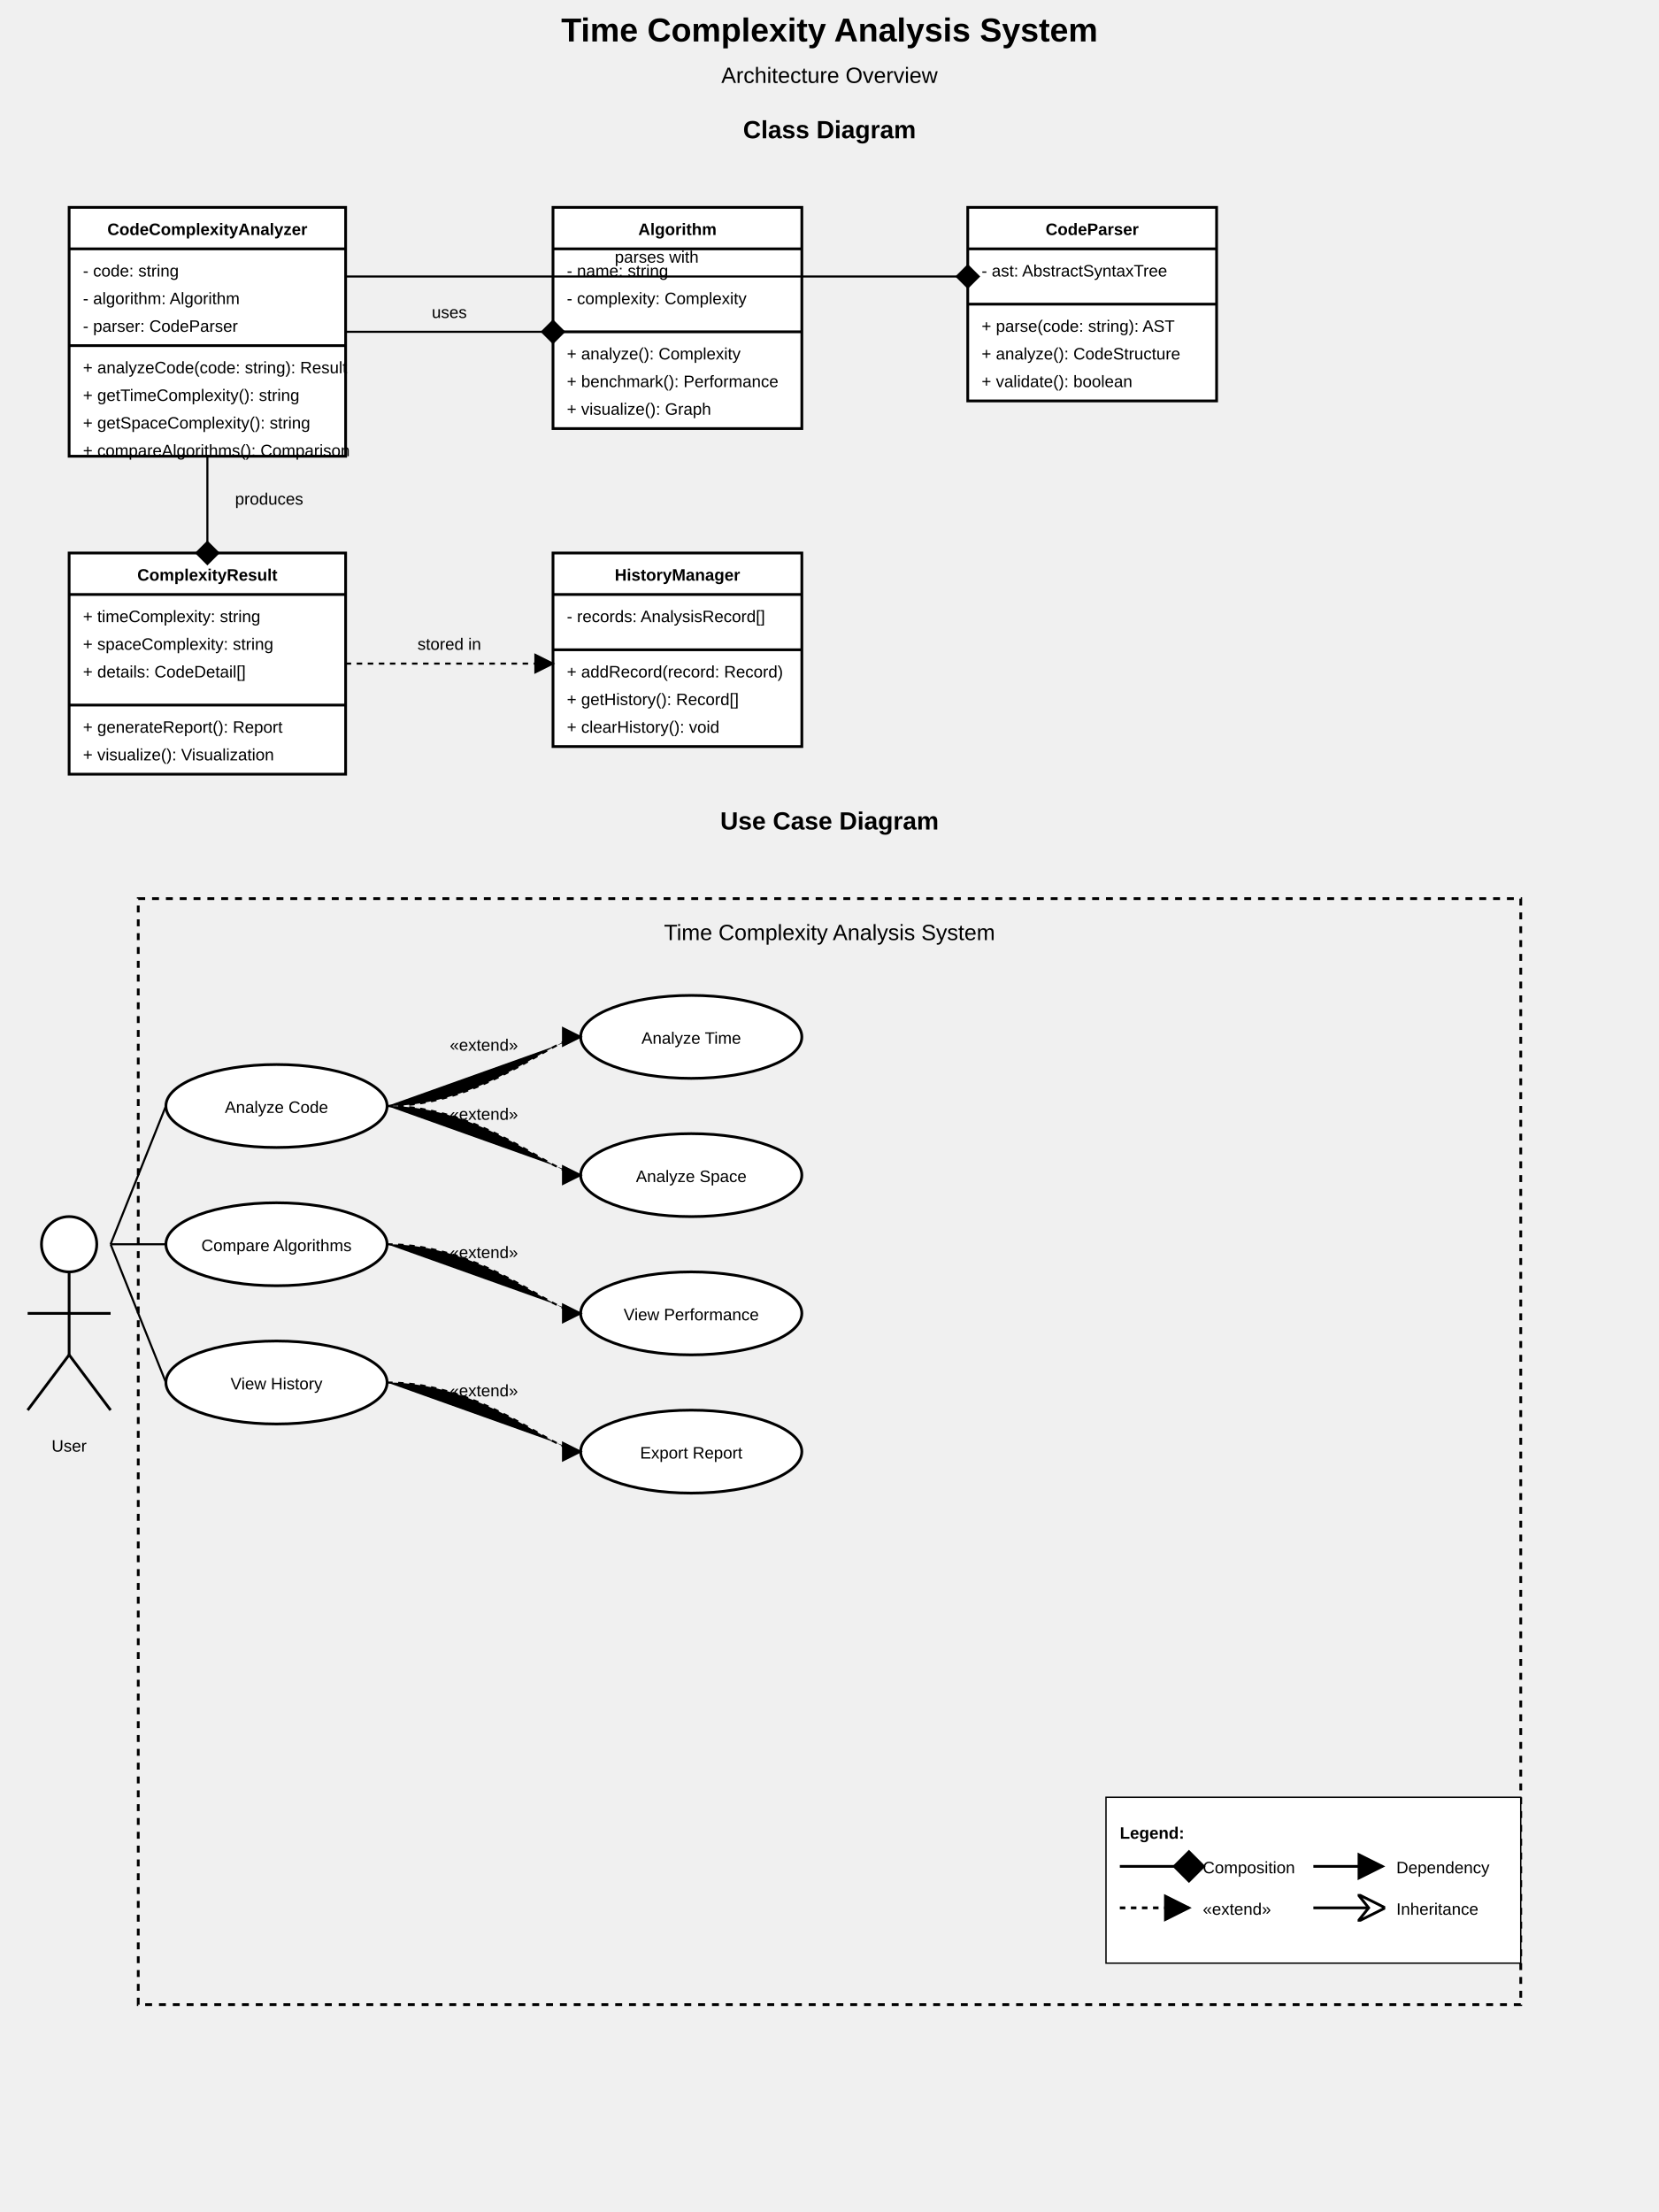
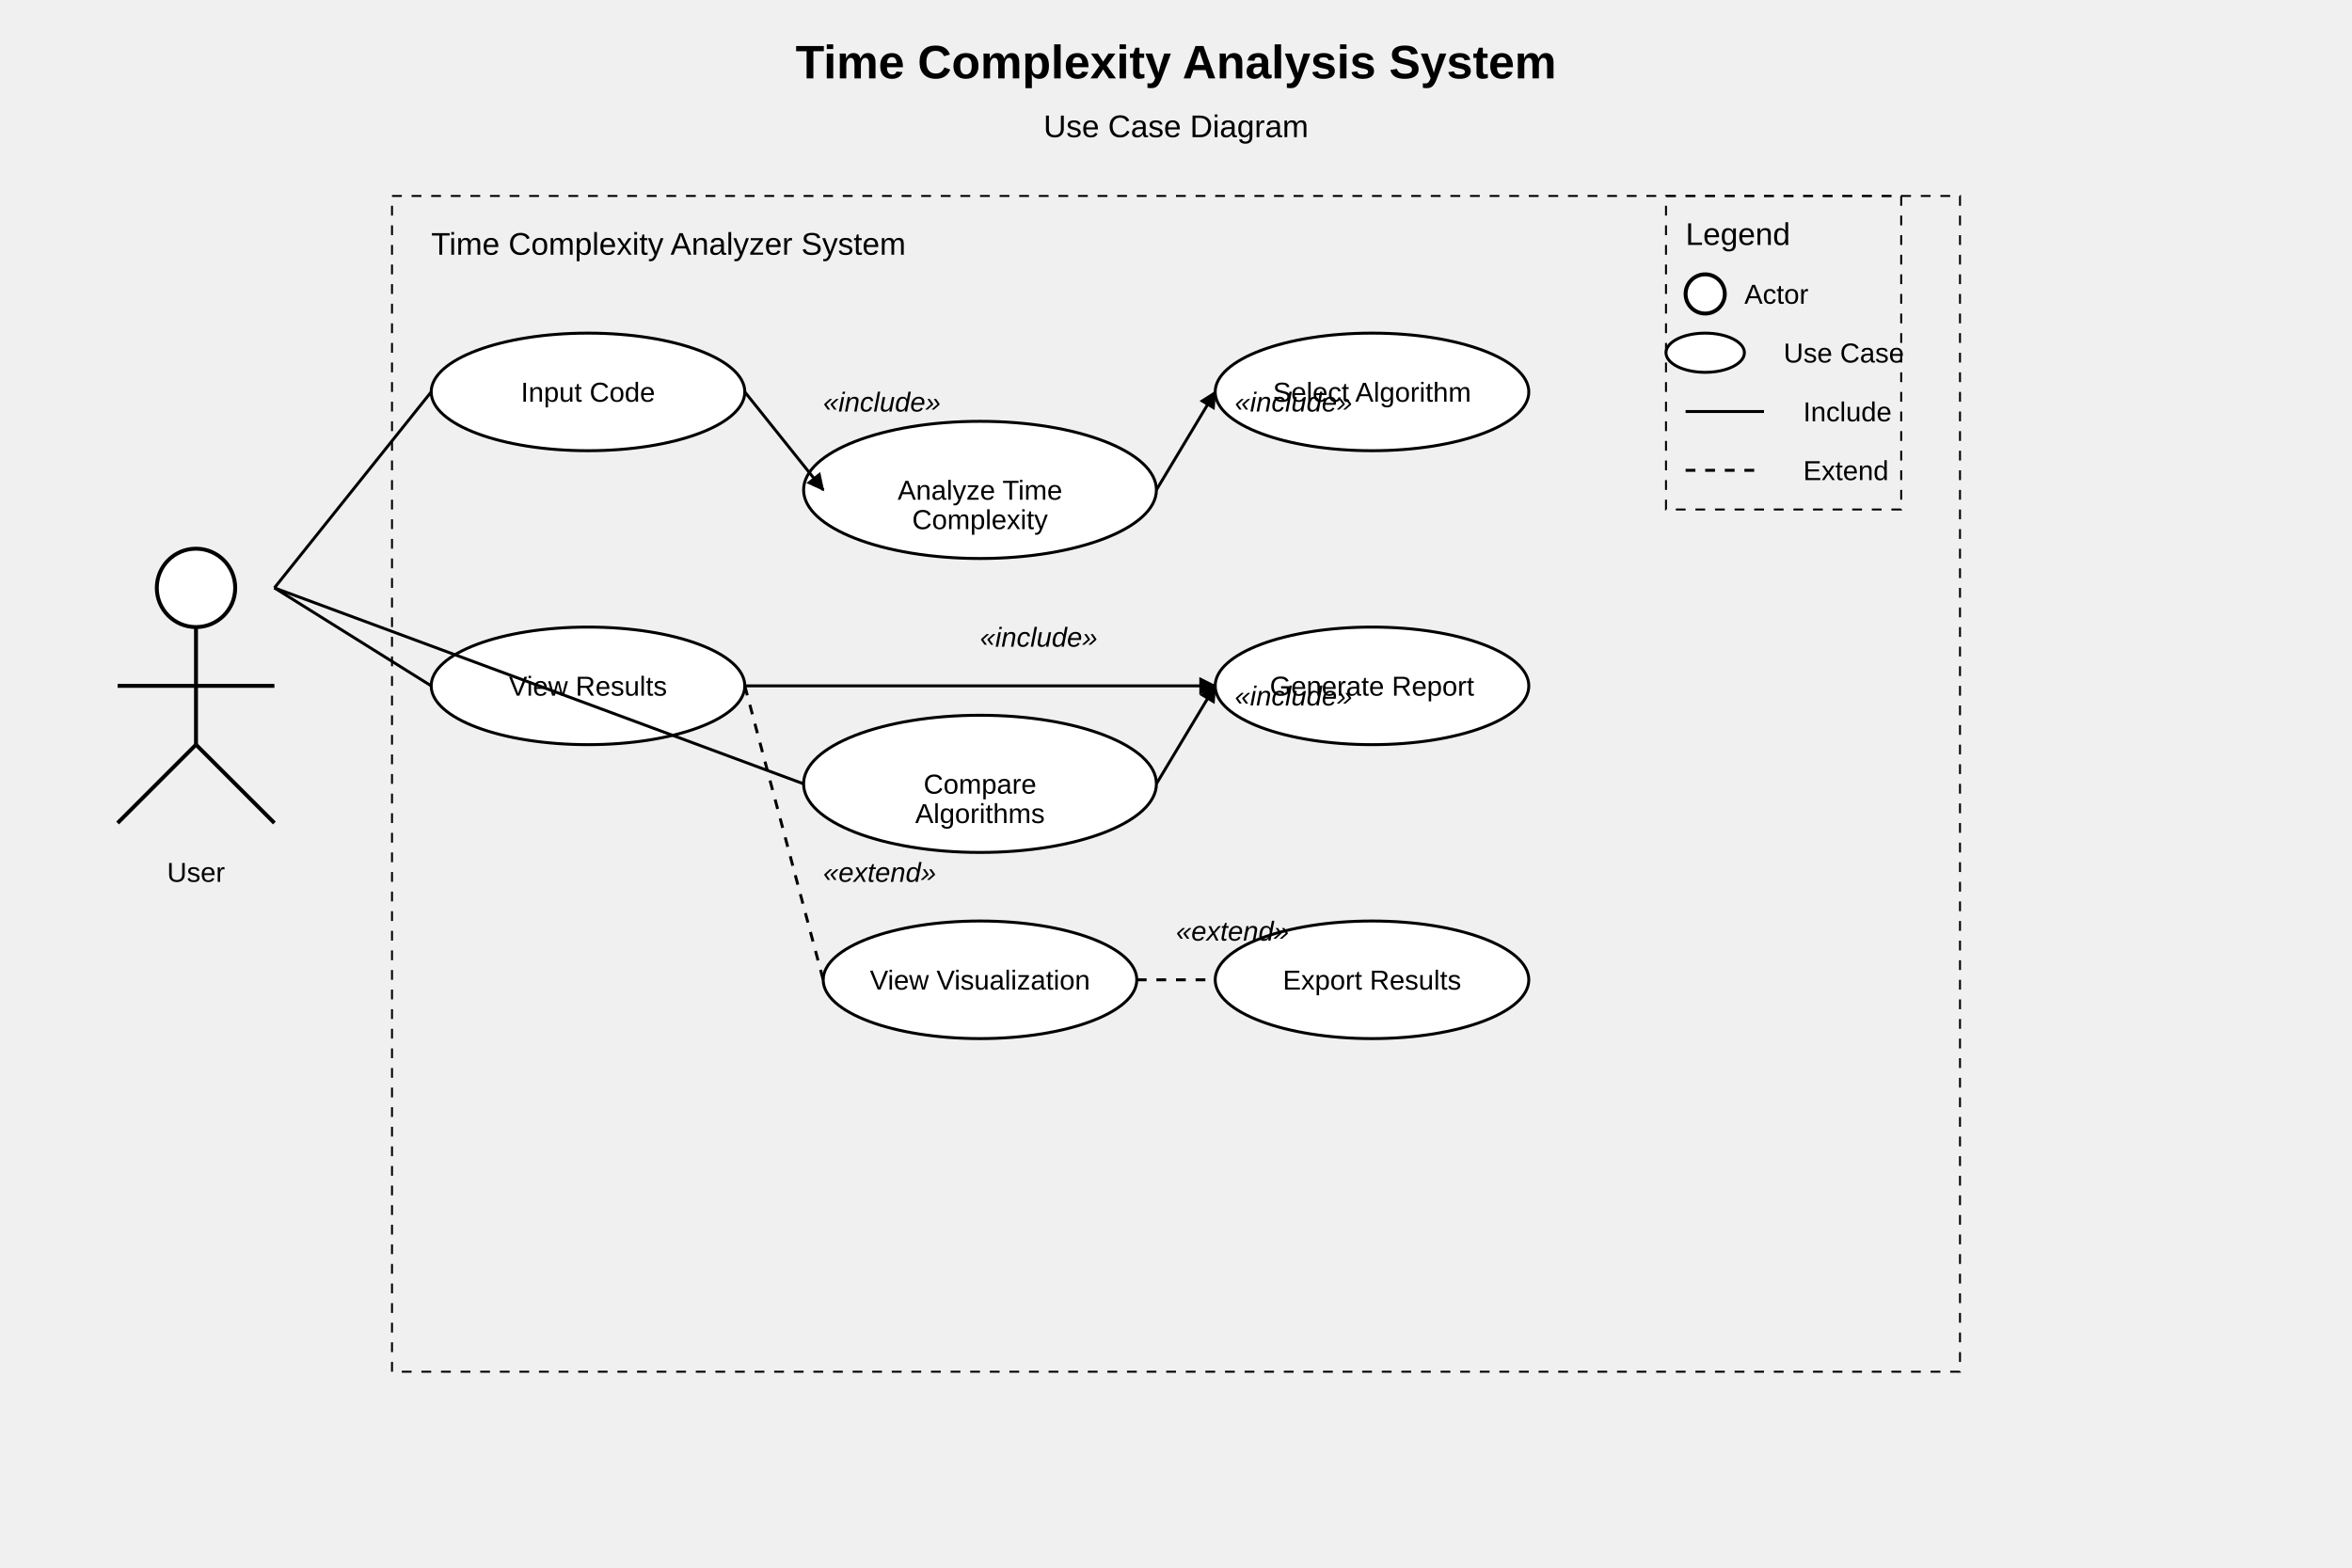
- <svg xmlns="http://www.w3.org/2000/svg" width="1200" height="1600">
+ <svg xmlns="http://www.w3.org/2000/svg" width="1200" height="800">
+   <style>
+         .actor { fill: white; stroke: #000000; stroke-width: 2; }
+         .usecase { fill: white; stroke: #000000; stroke-width: 1.5; }
+         .text { font-family: 'Arial', sans-serif; font-size: 14px; }
+         .title { font-family: 'Arial', sans-serif; font-size: 24px; font-weight: bold; }
+         .subtitle { font-family: 'Arial', sans-serif; font-size: 16px; }
+         .relationship { stroke: #000000; stroke-width: 1.5; fill: none; }
+         .system-boundary { fill: none; stroke: #000000; stroke-width: 1; stroke-dasharray: 5,5; }
+     </style>
+   <text x="600" y="40" text-anchor="middle" class="title">Time Complexity Analysis System</text>
+   <text x="600" y="70" text-anchor="middle" class="subtitle">Use Case Diagram</text>
+   <rect x="200" y="100" width="800" height="600" class="system-boundary" />
+   <text x="220" y="130" class="subtitle">Time Complexity Analyzer System</text>
+   <circle cx="100" cy="300" r="20" class="actor" />
+   <line x1="100" y1="320" x2="100" y2="380" class="actor" />
+   <line x1="60" y1="350" x2="140" y2="350" class="actor" />
+   <line x1="100" y1="380" x2="60" y2="420" class="actor" />
+   <line x1="100" y1="380" x2="140" y2="420" class="actor" />
+   <text x="100" y="450" text-anchor="middle" class="text">User</text>
+   <ellipse cx="300" cy="200" rx="80" ry="30" class="usecase" />
+   <text x="300" y="205" text-anchor="middle" class="text">Input Code</text>
+   <ellipse cx="500" cy="250" rx="90" ry="35" class="usecase" />
+   <text x="500" y="255" text-anchor="middle" class="text">Analyze Time</text>
+   <text x="500" y="270" text-anchor="middle" class="text">Complexity</text>
+   <ellipse cx="300" cy="350" rx="80" ry="30" class="usecase" />
+   <text x="300" y="355" text-anchor="middle" class="text">View Results</text>
+   <ellipse cx="500" cy="400" rx="90" ry="35" class="usecase" />
+   <text x="500" y="405" text-anchor="middle" class="text">Compare</text>
+   <text x="500" y="420" text-anchor="middle" class="text">Algorithms</text>
+   <ellipse cx="700" cy="200" rx="80" ry="30" class="usecase" />
+   <text x="700" y="205" text-anchor="middle" class="text">Select Algorithm</text>
+   <ellipse cx="700" cy="350" rx="80" ry="30" class="usecase" />
+   <text x="700" y="355" text-anchor="middle" class="text">Generate Report</text>
+   <ellipse cx="500" cy="500" rx="80" ry="30" class="usecase" />
+   <text x="500" y="505" text-anchor="middle" class="text">View Visualization</text>
+   <ellipse cx="700" cy="500" rx="80" ry="30" class="usecase" />
+   <text x="700" y="505" text-anchor="middle" class="text">Export Results</text>
+   <line x1="140" y1="300" x2="220" y2="200" class="relationship" />
+   <line x1="140" y1="300" x2="220" y2="350" class="relationship" />
+   <line x1="140" y1="300" x2="410" y2="400" class="relationship" />
+   <path d="M 380 200 L 420 250" class="relationship" marker-end="url(#arrow)" />
+   <text x="420" y="210" class="text" style="font-style: italic">«include»</text>
+   <path d="M 590 250 L 620 200" class="relationship" marker-end="url(#arrow)" />
+   <text x="630" y="210" class="text" style="font-style: italic">«include»</text>
+   <path d="M 380 350 L 620 350" class="relationship" marker-end="url(#arrow)" />
+   <text x="500" y="330" class="text" style="font-style: italic">«include»</text>
+   <path d="M 590 400 L 620 350" class="relationship" marker-end="url(#arrow)" />
+   <text x="630" y="360" class="text" style="font-style: italic">«include»</text>
+   <path d="M 380 350 L 420 500" class="relationship" stroke-dasharray="5,5" />
+   <text x="420" y="450" class="text" style="font-style: italic">«extend»</text>
+   <path d="M 580 500 L 620 500" class="relationship" stroke-dasharray="5,5" />
+   <text x="600" y="480" class="text" style="font-style: italic">«extend»</text>
  <defs>
-     <marker id="inheritance" markerWidth="10" markerHeight="10" refX="9" refY="5" orient="auto">
-       <path d="M 0 0 L 10 5 L 0 10 L 4 5 Z" fill="white" stroke="black" />
-     </marker>
-     <marker id="composition" markerWidth="12" markerHeight="12" refX="6" refY="6" orient="auto">
-       <path d="M 6 0 L 12 6 L 6 12 L 0 6 Z" fill="black" />
-     </marker>
-     <marker id="aggregation" markerWidth="12" markerHeight="12" refX="6" refY="6" orient="auto">
-       <path d="M 6 0 L 12 6 L 6 12 L 0 6 Z" fill="white" stroke="black" />
-     </marker>
-     <marker id="dependency" markerWidth="10" markerHeight="10" refX="9" refY="5" orient="auto">
-       <path d="M 0 0 L 10 5 L 0 10 z" />
-     </marker>
-     <marker id="extend" markerWidth="10" markerHeight="10" refX="9" refY="5" orient="auto">
-       <path d="M 0 0 L 10 5 L 0 10 z" fill="black" />
+     <marker id="arrow" viewBox="0 0 10 10" refX="9" refY="5" markerWidth="6" markerHeight="6" orient="auto-start-reverse">
+       <path d="M 0 0 L 10 5 L 0 10 z" fill="#000000" />
    </marker>
  </defs>
-   <text x="600" y="30" text-anchor="middle" font-size="24" font-weight="bold">Time Complexity Analysis System</text>
-   <text x="600" y="60" text-anchor="middle" font-size="16">Architecture Overview</text>
-   <text x="600" y="100" text-anchor="middle" font-size="18" font-weight="bold">Class Diagram</text>
-   <g transform="translate(50,150)">
-     <rect width="200" height="180" fill="white" stroke="black" stroke-width="2" />
-     <line x1="0" y1="30" x2="200" y2="30" stroke="black" stroke-width="2" />
-     <line x1="0" y1="100" x2="200" y2="100" stroke="black" stroke-width="2" />
-     <text x="100" y="20" text-anchor="middle" font-weight="bold">CodeComplexityAnalyzer</text>
-     <text x="10" y="50" class="property">- code: string</text>
-     <text x="10" y="70" class="property">- algorithm: Algorithm</text>
-     <text x="10" y="90" class="property">- parser: CodeParser</text>
-     <text x="10" y="120" class="method">+ analyzeCode(code: string): Result</text>
-     <text x="10" y="140" class="method">+ getTimeComplexity(): string</text>
-     <text x="10" y="160" class="method">+ getSpaceComplexity(): string</text>
-     <text x="10" y="180" class="method">+ compareAlgorithms(): Comparison</text>
-   </g>
-   <g transform="translate(400,150)">
-     <rect width="180" height="160" fill="white" stroke="black" stroke-width="2" />
-     <line x1="0" y1="30" x2="180" y2="30" stroke="black" stroke-width="2" />
-     <line x1="0" y1="90" x2="180" y2="90" stroke="black" stroke-width="2" />
-     <text x="90" y="20" text-anchor="middle" font-weight="bold">Algorithm</text>
-     <text x="10" y="50" class="property">- name: string</text>
-     <text x="10" y="70" class="property">- complexity: Complexity</text>
-     <text x="10" y="110" class="method">+ analyze(): Complexity</text>
-     <text x="10" y="130" class="method">+ benchmark(): Performance</text>
-     <text x="10" y="150" class="method">+ visualize(): Graph</text>
-   </g>
-   <g transform="translate(700,150)">
-     <rect width="180" height="140" fill="white" stroke="black" stroke-width="2" />
-     <line x1="0" y1="30" x2="180" y2="30" stroke="black" stroke-width="2" />
-     <line x1="0" y1="70" x2="180" y2="70" stroke="black" stroke-width="2" />
-     <text x="90" y="20" text-anchor="middle" font-weight="bold">CodeParser</text>
-     <text x="10" y="50" class="property">- ast: AbstractSyntaxTree</text>
-     <text x="10" y="90" class="method">+ parse(code: string): AST</text>
-     <text x="10" y="110" class="method">+ analyze(): CodeStructure</text>
-     <text x="10" y="130" class="method">+ validate(): boolean</text>
-   </g>
-   <g transform="translate(50,400)">
-     <rect width="200" height="160" fill="white" stroke="black" stroke-width="2" />
-     <line x1="0" y1="30" x2="200" y2="30" stroke="black" stroke-width="2" />
-     <line x1="0" y1="110" x2="200" y2="110" stroke="black" stroke-width="2" />
-     <text x="100" y="20" text-anchor="middle" font-weight="bold">ComplexityResult</text>
-     <text x="10" y="50" class="property">+ timeComplexity: string</text>
-     <text x="10" y="70" class="property">+ spaceComplexity: string</text>
-     <text x="10" y="90" class="property">+ details: CodeDetail[]</text>
-     <text x="10" y="130" class="method">+ generateReport(): Report</text>
-     <text x="10" y="150" class="method">+ visualize(): Visualization</text>
-   </g>
-   <g transform="translate(400,400)">
-     <rect width="180" height="140" fill="white" stroke="black" stroke-width="2" />
-     <line x1="0" y1="30" x2="180" y2="30" stroke="black" stroke-width="2" />
-     <line x1="0" y1="70" x2="180" y2="70" stroke="black" stroke-width="2" />
-     <text x="90" y="20" text-anchor="middle" font-weight="bold">HistoryManager</text>
-     <text x="10" y="50" class="property">- records: AnalysisRecord[]</text>
-     <text x="10" y="90" class="method">+ addRecord(record: Record)</text>
-     <text x="10" y="110" class="method">+ getHistory(): Record[]</text>
-     <text x="10" y="130" class="method">+ clearHistory(): void</text>
-   </g>
-   <path d="M 250 240 L 400 240" stroke="black" stroke-width="1.5" marker-end="url(#composition)" />
-   <text x="325" y="230" text-anchor="middle">uses</text>
-   <path d="M 250 200 L 700 200" stroke="black" stroke-width="1.5" marker-end="url(#composition)" />
-   <text x="475" y="190" text-anchor="middle">parses with</text>
-   <path d="M 150 330 L 150 400" stroke="black" stroke-width="1.5" marker-end="url(#composition)" />
-   <text x="170" y="365" text-anchor="start">produces</text>
-   <path d="M 250 480 L 400 480" stroke="black" stroke-width="1.5" stroke-dasharray="4,4" marker-end="url(#dependency)" />
-   <text x="325" y="470" text-anchor="middle">stored in</text>
-   <text x="600" y="600" text-anchor="middle" font-size="18" font-weight="bold">Use Case Diagram</text>
-   <rect x="100" y="650" width="1000" height="800" fill="none" stroke="black" stroke-width="2" stroke-dasharray="5,5" />
-   <text x="600" y="680" text-anchor="middle" font-size="16">Time Complexity Analysis System</text>
-   <circle cx="50" cy="900" r="20" fill="white" stroke="black" stroke-width="2" />
-   <line x1="50" y1="920" x2="50" y2="980" stroke="black" stroke-width="2" />
-   <line x1="20" y1="950" x2="80" y2="950" stroke="black" stroke-width="2" />
-   <line x1="50" y1="980" x2="20" y2="1020" stroke="black" stroke-width="2" />
-   <line x1="50" y1="980" x2="80" y2="1020" stroke="black" stroke-width="2" />
-   <text x="50" y="1050" text-anchor="middle">User</text>
-   <ellipse cx="200" cy="800" rx="80" ry="30" fill="white" stroke="black" stroke-width="2" />
-   <text x="200" y="805" text-anchor="middle">Analyze Code</text>
-   <ellipse cx="200" cy="900" rx="80" ry="30" fill="white" stroke="black" stroke-width="2" />
-   <text x="200" y="905" text-anchor="middle">Compare Algorithms</text>
-   <ellipse cx="200" cy="1000" rx="80" ry="30" fill="white" stroke="black" stroke-width="2" />
-   <text x="200" y="1005" text-anchor="middle">View History</text>
-   <ellipse cx="500" cy="750" rx="80" ry="30" fill="white" stroke="black" stroke-width="2" />
-   <text x="500" y="755" text-anchor="middle">Analyze Time</text>
-   <ellipse cx="500" cy="850" rx="80" ry="30" fill="white" stroke="black" stroke-width="2" />
-   <text x="500" y="855" text-anchor="middle">Analyze Space</text>
-   <ellipse cx="500" cy="950" rx="80" ry="30" fill="white" stroke="black" stroke-width="2" />
-   <text x="500" y="955" text-anchor="middle">View Performance</text>
-   <ellipse cx="500" cy="1050" rx="80" ry="30" fill="white" stroke="black" stroke-width="2" />
-   <text x="500" y="1055" text-anchor="middle">Export Report</text>
-   <line x1="80" y1="900" x2="120" y2="800" stroke="black" stroke-width="1.5" />
-   <line x1="80" y1="900" x2="120" y2="900" stroke="black" stroke-width="1.5" />
-   <line x1="80" y1="900" x2="120" y2="1000" stroke="black" stroke-width="1.5" />
-   <path d="M 280 800 C 350 800 400 750 420 750" stroke="black" stroke-width="1.5" stroke-dasharray="4,4" marker-end="url(#extend)" />
-   <text x="350" y="760" text-anchor="middle">«extend»</text>
-   <path d="M 280 800 C 350 800 400 850 420 850" stroke="black" stroke-width="1.5" stroke-dasharray="4,4" marker-end="url(#extend)" />
-   <text x="350" y="810" text-anchor="middle">«extend»</text>
-   <path d="M 280 900 C 350 900 400 950 420 950" stroke="black" stroke-width="1.5" stroke-dasharray="4,4" marker-end="url(#extend)" />
-   <text x="350" y="910" text-anchor="middle">«extend»</text>
-   <path d="M 280 1000 C 350 1000 400 1050 420 1050" stroke="black" stroke-width="1.5" stroke-dasharray="4,4" marker-end="url(#extend)" />
-   <text x="350" y="1010" text-anchor="middle">«extend»</text>
-   <g transform="translate(800,1300)">
-     <rect width="300" height="120" fill="white" stroke="black" />
-     <text x="10" y="30" font-weight="bold">Legend:</text>
-     <line x1="10" y1="50" x2="60" y2="50" stroke="black" stroke-width="2" marker-end="url(#composition)" />
-     <text x="70" y="55">Composition</text>
-     <line x1="150" y1="50" x2="200" y2="50" stroke="black" stroke-width="2" marker-end="url(#dependency)" />
-     <text x="210" y="55">Dependency</text>
-     <line x1="10" y1="80" x2="60" y2="80" stroke="black" stroke-width="2" stroke-dasharray="4,4" marker-end="url(#extend)" />
-     <text x="70" y="85">«extend»</text>
-     <line x1="150" y1="80" x2="200" y2="80" stroke="black" stroke-width="2" marker-end="url(#inheritance)" />
-     <text x="210" y="85">Inheritance</text>
-   </g>
-   <style>
-     .property { font-size: 12px; }
-     .method { font-size: 12px; }
-     text { font-family: Arial, sans-serif; }
-   </style>
+   <rect x="850" y="100" width="120" height="160" class="system-boundary" />
+   <text x="860" y="125" class="subtitle">Legend</text>
+   <circle cx="870" cy="150" r="10" class="actor" />
+   <text x="890" y="155" class="text">Actor</text>
+   <ellipse cx="870" cy="180" rx="20" ry="10" class="usecase" />
+   <text x="910" y="185" class="text">Use Case</text>
+   <line x1="860" y1="210" x2="900" y2="210" class="relationship" />
+   <text x="920" y="215" class="text">Include</text>
+   <line x1="860" y1="240" x2="900" y2="240" class="relationship" stroke-dasharray="5,5" />
+   <text x="920" y="245" class="text">Extend</text>
</svg>
